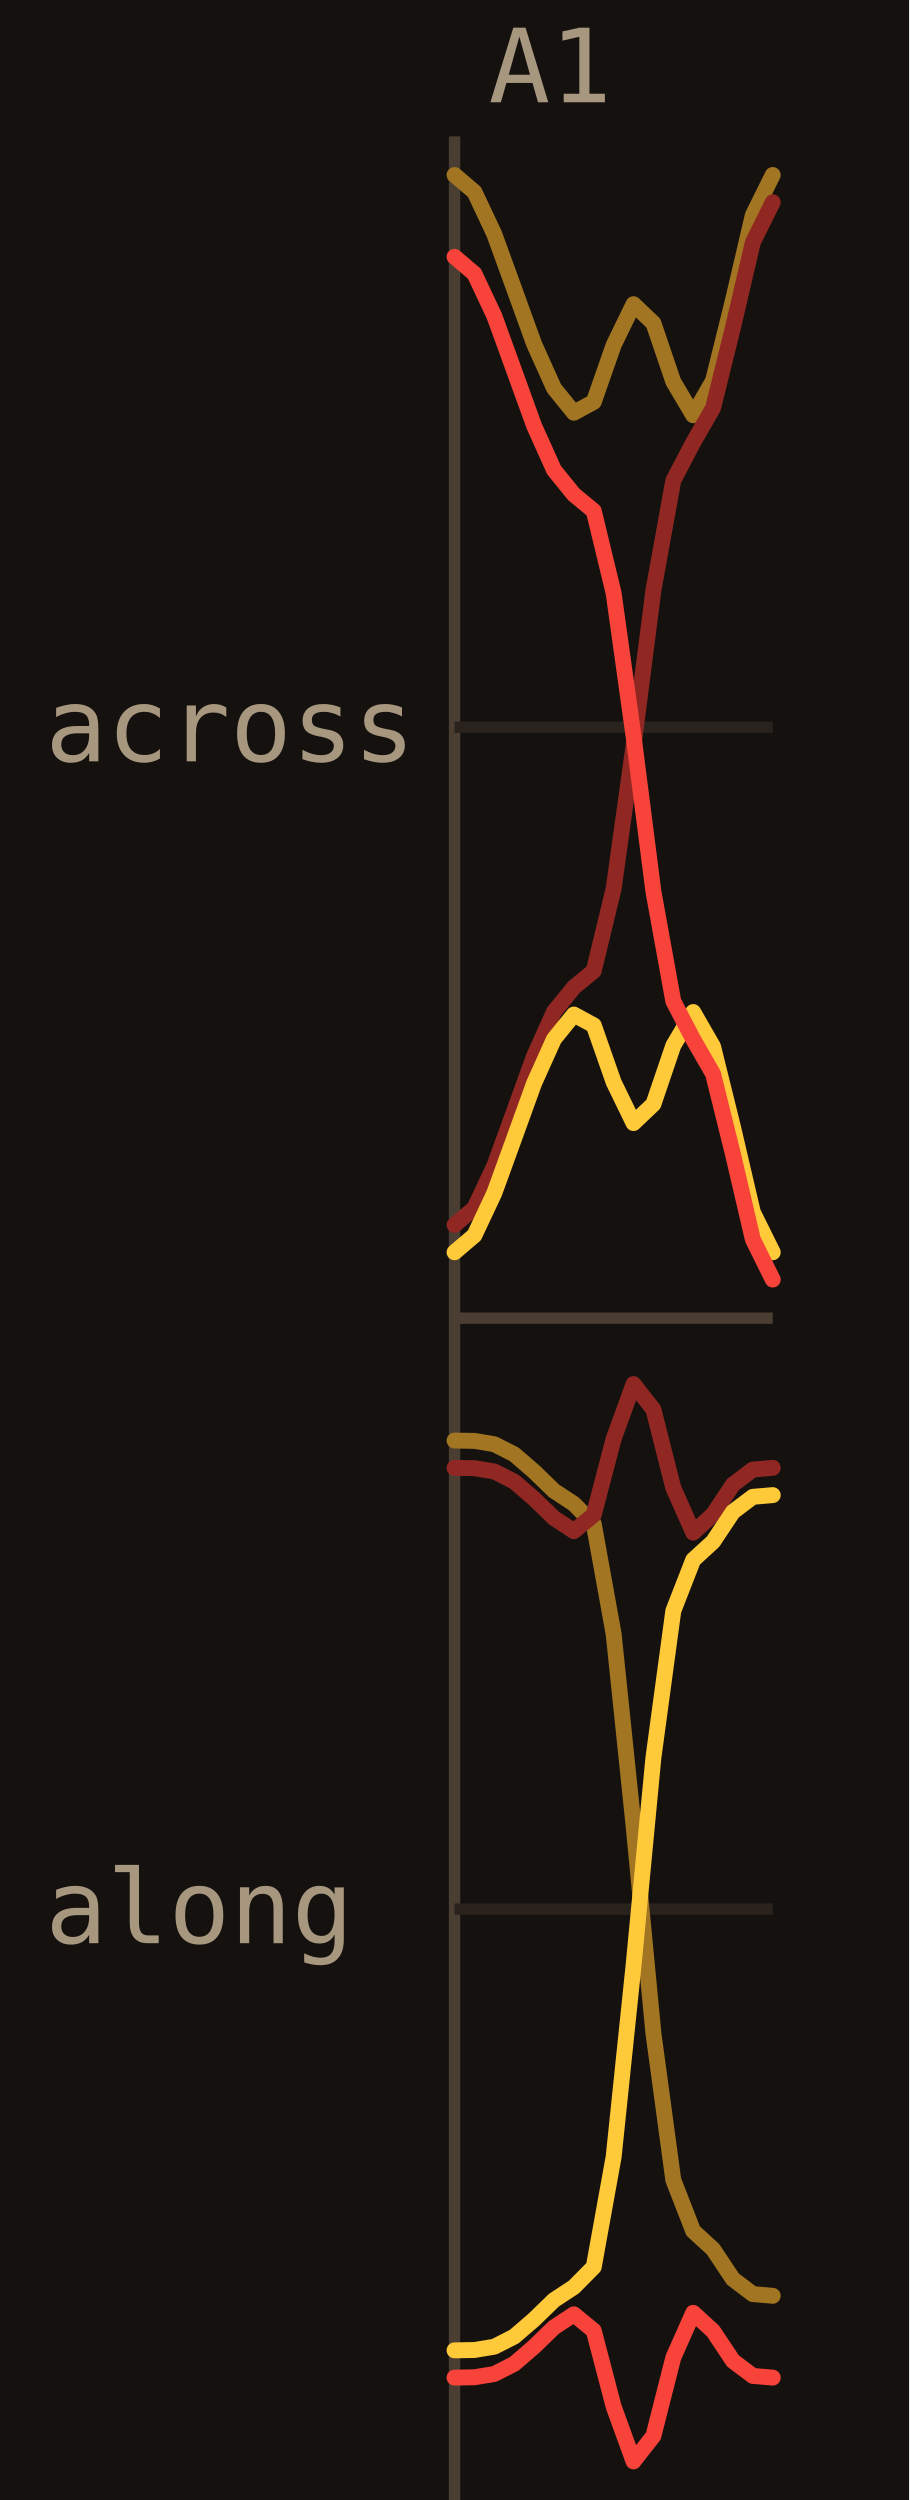
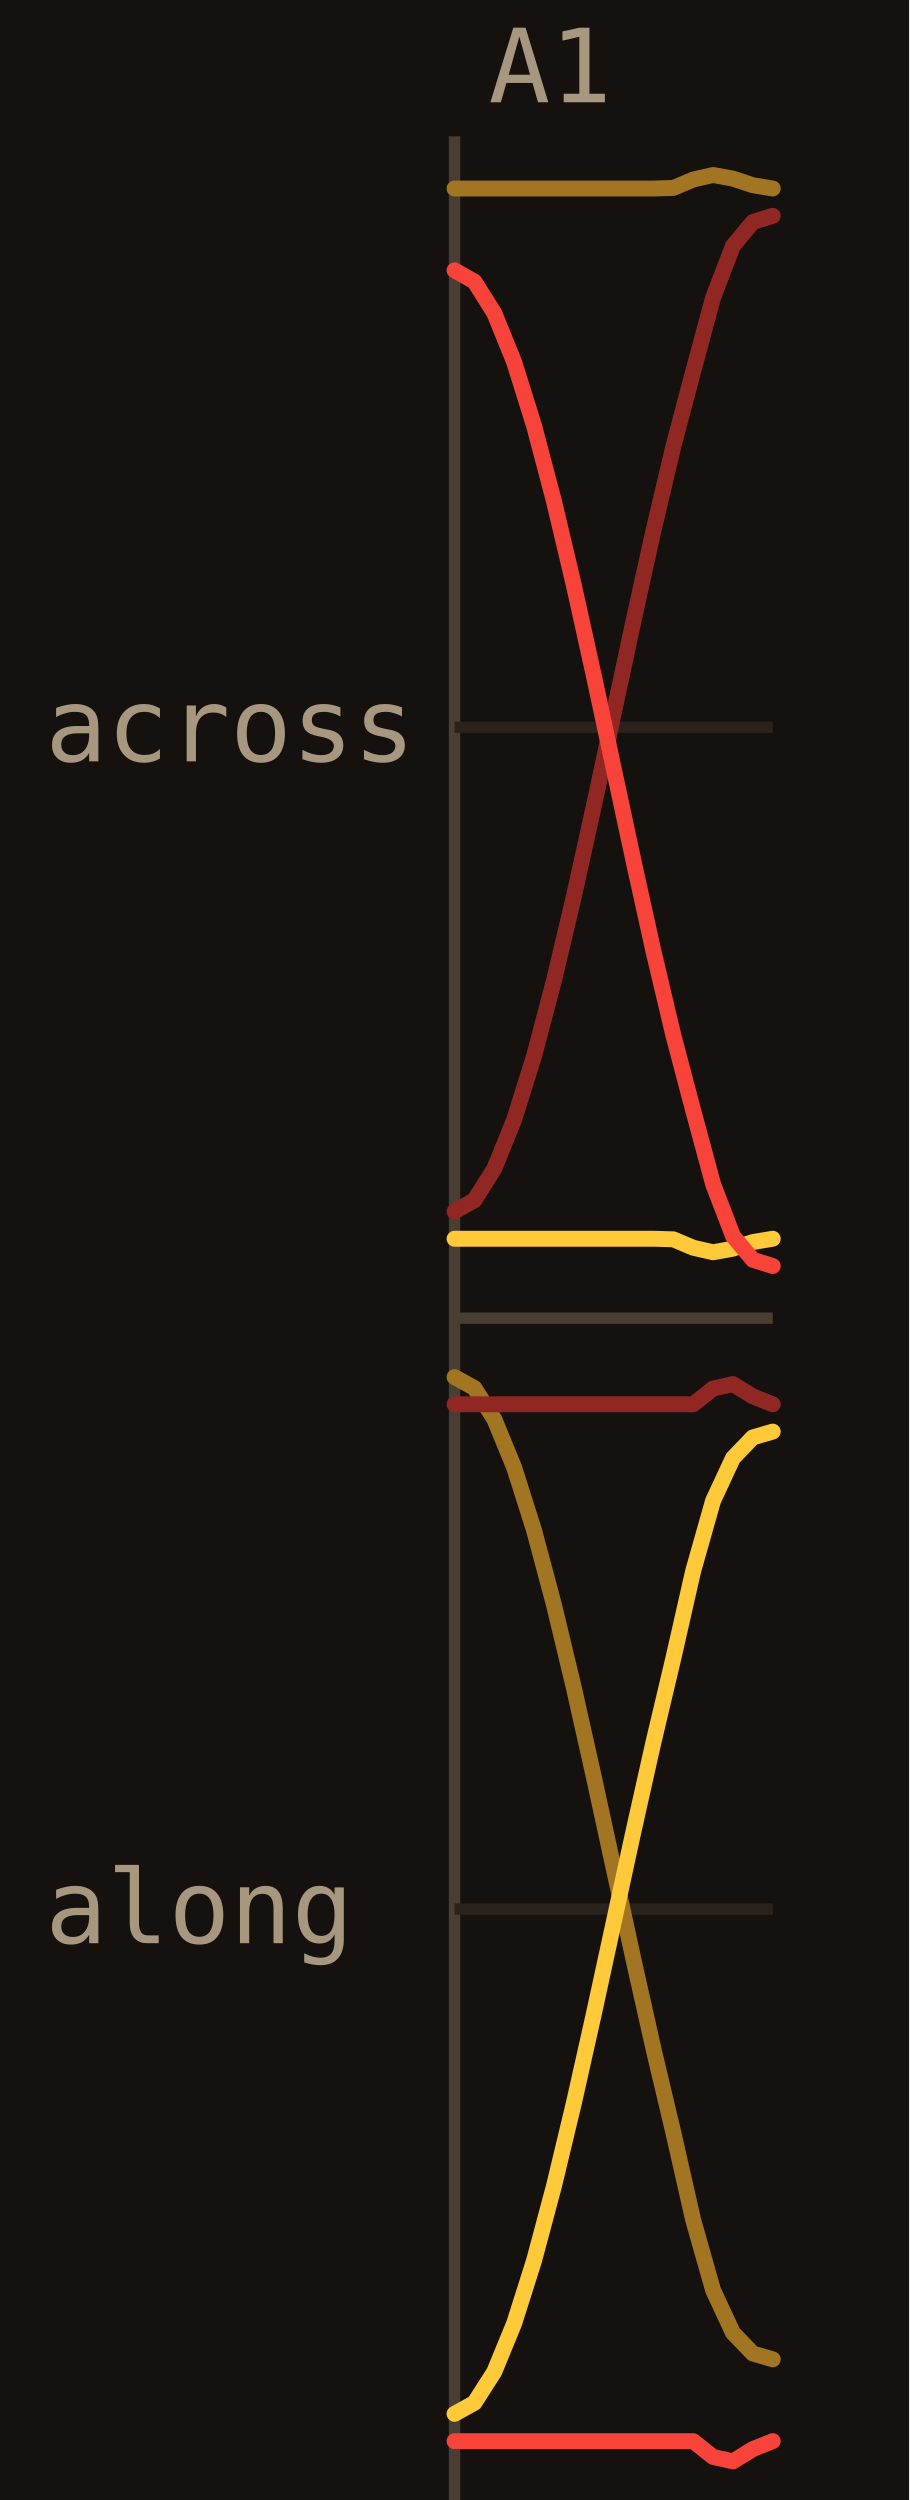
<svg xmlns="http://www.w3.org/2000/svg" viewBox="0 0 80 220" width="80" height="220" role="img">
  <rect width="80" height="220" fill="#14110f" />
  <path d="M40 12L40 220" stroke="#4a3d31" stroke-width="1" fill="none" />
  <path d="M40 64L68 64" stroke="#2a221c" stroke-width="1" fill="none" />
  <text x="4" y="67" fill="#a8977f" font-size="9" font-family="ui-monospace, Menlo, monospace">across</text>
  <path d="M40 168L68 168" stroke="#2a221c" stroke-width="1" fill="none" />
  <text x="4" y="171" fill="#a8977f" font-size="9" font-family="ui-monospace, Menlo, monospace">along</text>
  <path d="M40 116L68 116" stroke="#4a3d31" stroke-width="1" fill="none" />
  <text x="43" y="9" fill="#a8977f" font-size="9" font-family="ui-monospace, Menlo, monospace">A1</text>
-   <path d="M40 15.4L41.75 16.89L43.5 20.61L45.25 25.43L47 30.27L48.75 34.16L50.5 36.32L52.25 35.37L54 30.37L55.75 26.77L57.5 28.44L59.25 33.59L61 36.54L62.75 33.5L64.5 26.43L66.25 18.93L68 15.4" fill="none" stroke="#a17521" stroke-width="1.4" stroke-linecap="round" stroke-linejoin="round" />
-   <path d="M40 107.8L41.75 106.31L43.5 102.59L45.25 97.77L47 92.93L48.75 89.04L50.5 86.88L52.25 85.44L54 78.2L55.75 65.63L57.5 51.95L59.25 42.29L61 38.94L62.75 35.9L64.5 28.83L66.25 21.33L68 17.8" fill="none" stroke="#902722" stroke-width="1.4" stroke-linecap="round" stroke-linejoin="round" />
-   <path d="M40 110.2L41.75 108.71L43.5 104.99L45.25 100.17L47 95.33L48.75 91.44L50.5 89.28L52.25 90.23L54 95.23L55.75 98.83L57.5 97.16L59.25 92.01L61 89.06L62.75 92.1L64.5 99.17L66.25 106.67L68 110.2" fill="none" stroke="#ffca39" stroke-width="1.4" stroke-linecap="round" stroke-linejoin="round" />
-   <path d="M40 22.6L41.75 24.09L43.5 27.81L45.25 32.63L47 37.47L48.75 41.36L50.5 43.52L52.25 44.96L54 52.2L55.75 64.77L57.5 78.45L59.25 88.11L61 91.46L62.75 94.5L64.5 101.57L66.25 109.07L68 112.6" fill="none" stroke="#f8433a" stroke-width="1.4" stroke-linecap="round" stroke-linejoin="round" />
-   <path d="M40 126.77L41.75 126.8L43.5 127.09L45.25 127.98L47 129.49L48.75 131.19L50.5 132.34L52.25 134.11L54 143.79L55.75 160.61L57.5 178.92L59.25 191.84L61 196.33L62.75 197.93L64.5 200.56L66.25 201.88L68 202.03" fill="none" stroke="#a17521" stroke-width="1.4" stroke-linecap="round" stroke-linejoin="round" />
-   <path d="M40 129.17L41.75 129.2L43.5 129.49L45.25 130.38L47 131.89L48.75 133.59L50.5 134.74L52.25 133.3L54 126.62L55.75 121.8L57.5 124.04L59.25 130.93L61 134.87L62.75 133.27L64.5 130.64L66.25 129.32L68 129.17" fill="none" stroke="#902722" stroke-width="1.4" stroke-linecap="round" stroke-linejoin="round" />
-   <path d="M40 206.83L41.75 206.8L43.5 206.51L45.25 205.62L47 204.11L48.75 202.41L50.5 201.26L52.25 199.49L54 189.81L55.75 172.99L57.5 154.68L59.25 141.76L61 137.27L62.75 135.67L64.5 133.04L66.25 131.72L68 131.57" fill="none" stroke="#ffca39" stroke-width="1.4" stroke-linecap="round" stroke-linejoin="round" />
-   <path d="M40 209.23L41.75 209.2L43.5 208.91L45.25 208.02L47 206.51L48.75 204.81L50.5 203.66L52.25 205.1L54 211.78L55.75 216.6L57.5 214.36L59.25 207.47L61 203.53L62.75 205.13L64.5 207.76L66.25 209.08L68 209.23" fill="none" stroke="#f8433a" stroke-width="1.4" stroke-linecap="round" stroke-linejoin="round" />
+   <path d="M40 16.59L41.75 16.59L43.5 16.59L45.25 16.59L47 16.59L48.75 16.59L50.5 16.59L52.25 16.59L54 16.59L55.75 16.59L57.5 16.59L59.25 16.54L61 15.8L62.75 15.4L64.5 15.72L66.25 16.3L68 16.59" fill="none" stroke="#a17521" stroke-width="1.4" stroke-linecap="round" stroke-linejoin="round" />
+   <path d="M40 106.61L41.75 105.62L43.5 102.84L45.25 98.52L47 92.92L48.75 86.29L50.5 78.89L52.25 70.97L54 62.8L55.75 54.63L57.5 46.71L59.25 39.31L61 32.68L62.75 26.2L64.5 21.63L66.25 19.54L68 18.99" fill="none" stroke="#902722" stroke-width="1.4" stroke-linecap="round" stroke-linejoin="round" />
+   <path d="M40 109.01L41.75 109.01L43.5 109.01L45.25 109.01L47 109.01L48.75 109.01L50.5 109.01L52.25 109.01L54 109.01L55.75 109.01L57.5 109.01L59.25 109.06L61 109.8L62.75 110.2L64.5 109.88L66.25 109.3L68 109.01" fill="none" stroke="#ffca39" stroke-width="1.4" stroke-linecap="round" stroke-linejoin="round" />
+   <path d="M40 23.79L41.75 24.78L43.5 27.56L45.25 31.88L47 37.48L48.75 44.11L50.5 51.51L52.25 59.43L54 67.6L55.75 75.77L57.5 83.69L59.25 91.09L61 97.72L62.75 104.2L64.5 108.77L66.25 110.86L68 111.41" fill="none" stroke="#f8433a" stroke-width="1.4" stroke-linecap="round" stroke-linejoin="round" />
+   <path d="M40 121.18L41.75 122.15L43.5 124.89L45.25 129.15L47 134.68L48.75 141.23L50.5 148.53L52.25 156.34L54 164.4L55.75 172.46L57.5 180.27L59.25 187.65L61 195.36L62.75 201.53L64.5 205.29L66.25 207.11L68 207.62" fill="none" stroke="#a17521" stroke-width="1.4" stroke-linecap="round" stroke-linejoin="round" />
+   <path d="M40 123.58L41.75 123.58L43.5 123.58L45.25 123.58L47 123.58L48.75 123.58L50.5 123.58L52.25 123.58L54 123.58L55.75 123.58L57.5 123.58L59.25 123.58L61 123.58L62.75 122.19L64.5 121.8L66.25 122.88L68 123.58" fill="none" stroke="#902722" stroke-width="1.4" stroke-linecap="round" stroke-linejoin="round" />
+   <path d="M40 212.42L41.75 211.45L43.5 208.71L45.25 204.45L47 198.92L48.75 192.37L50.5 185.07L52.25 177.26L54 169.2L55.75 161.14L57.5 153.33L59.25 145.95L61 138.24L62.75 132.07L64.5 128.31L66.25 126.49L68 125.98" fill="none" stroke="#ffca39" stroke-width="1.4" stroke-linecap="round" stroke-linejoin="round" />
+   <path d="M40 214.82L41.75 214.82L43.5 214.82L45.25 214.82L47 214.82L48.75 214.82L50.5 214.82L52.25 214.82L54 214.82L55.75 214.82L57.5 214.82L59.25 214.82L61 214.82L62.75 216.21L64.5 216.6L66.25 215.52L68 214.82" fill="none" stroke="#f8433a" stroke-width="1.4" stroke-linecap="round" stroke-linejoin="round" />
</svg>
